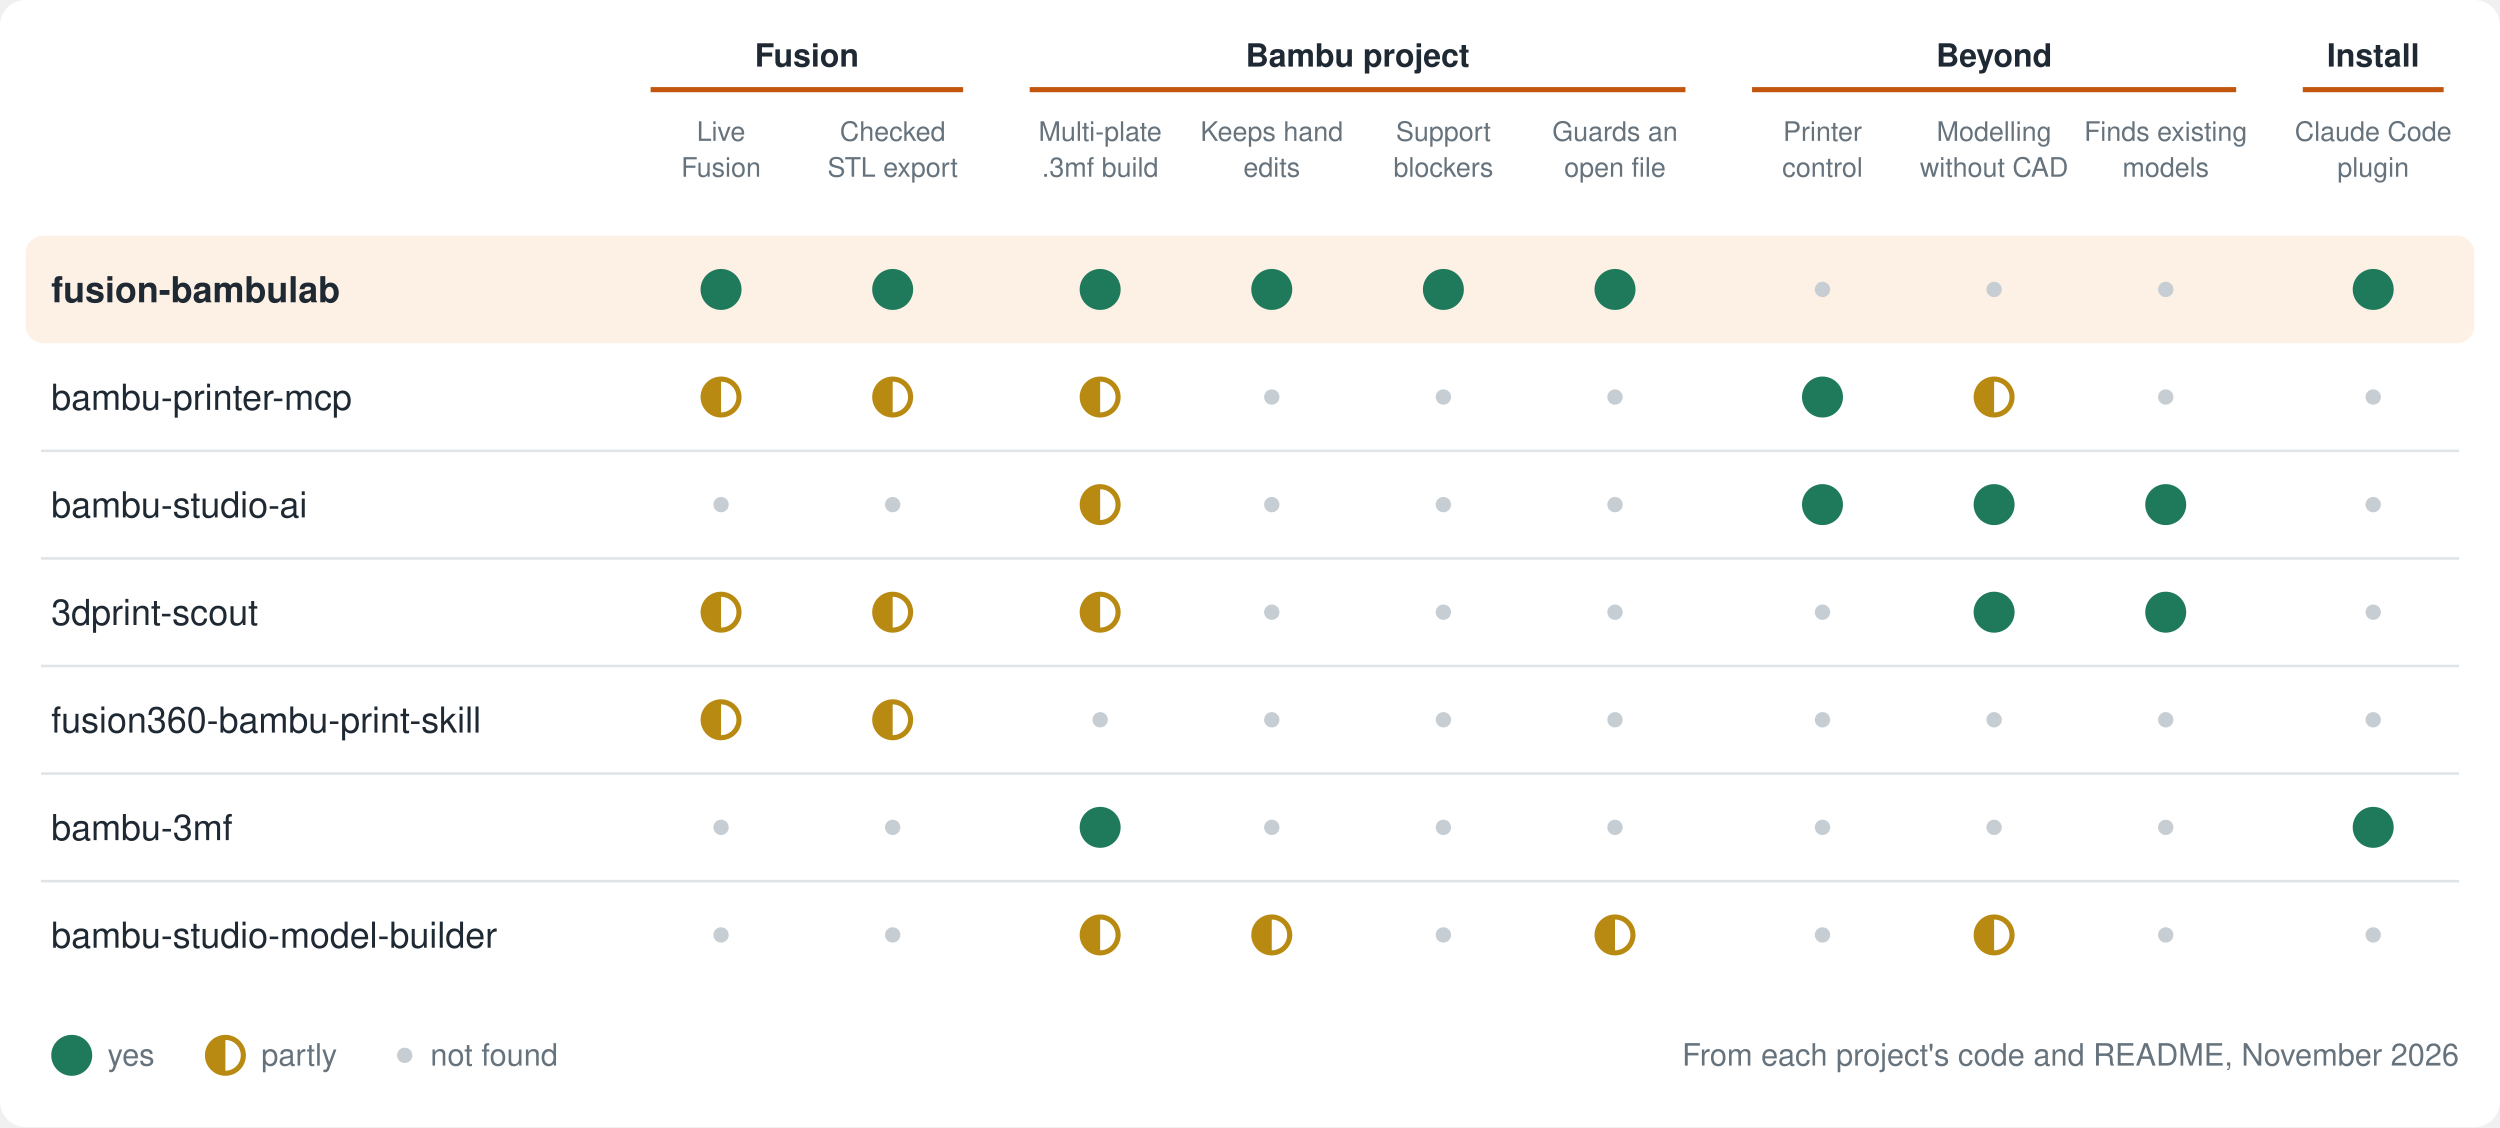
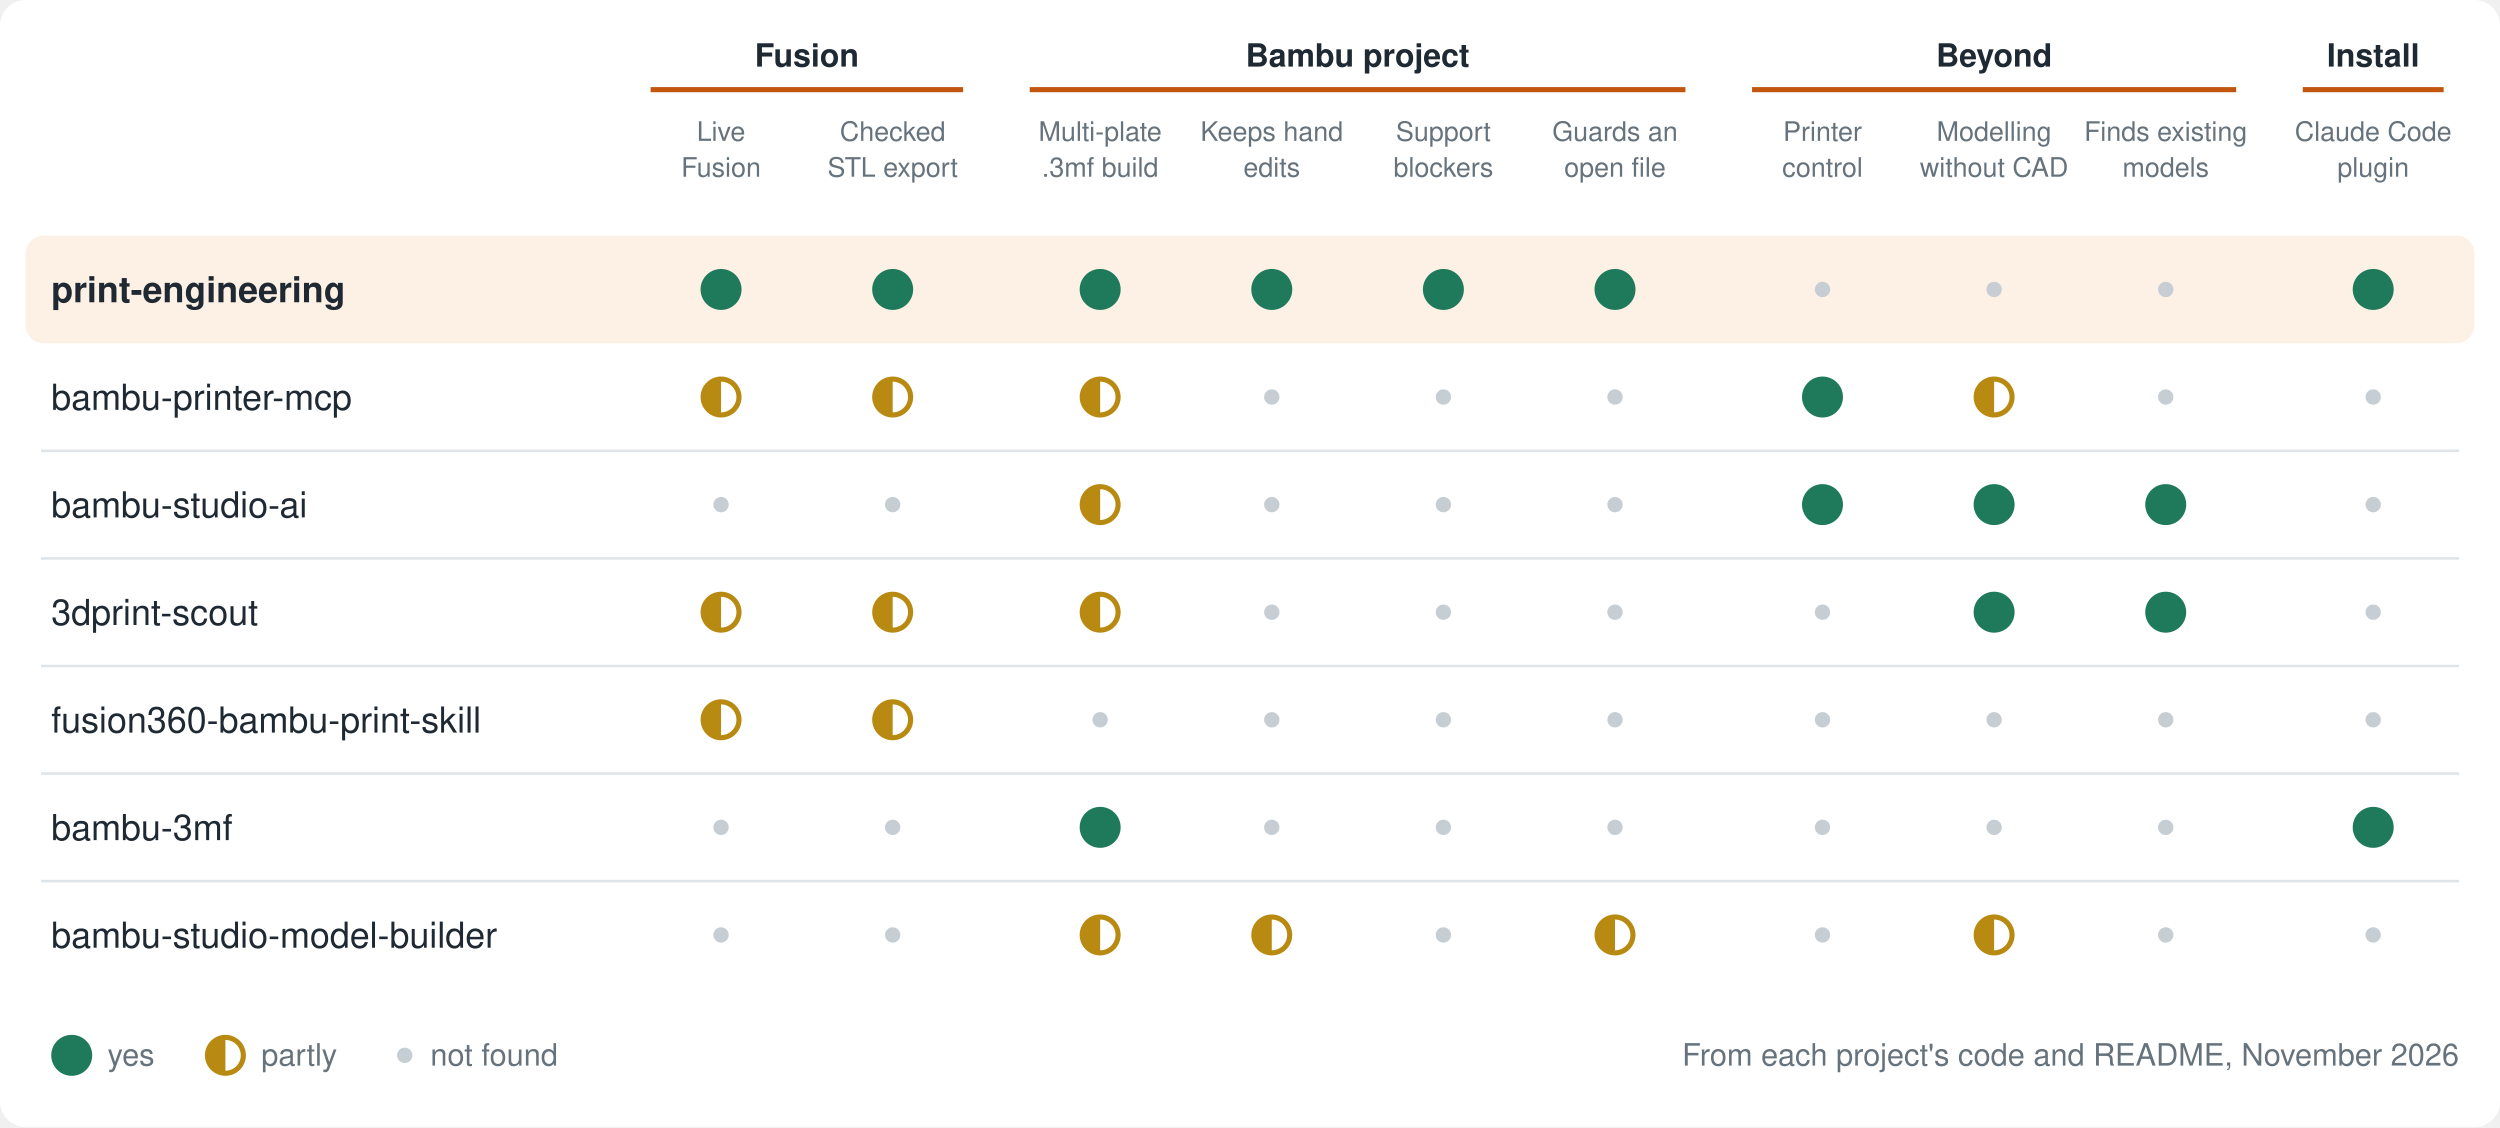
<svg xmlns="http://www.w3.org/2000/svg" viewBox="0 0 976 440" width="976" font-family="-apple-system,BlinkMacSystemFont,'Segoe UI',Helvetica,Arial,sans-serif">
  <rect width="976" height="440" rx="10" fill="#ffffff" />
  <text x="315" y="26" text-anchor="middle" font-size="12.5" font-weight="600" fill="#1f2933">Fusion</text>
  <line x1="254" y1="35" x2="376" y2="35" stroke="#c2560f" stroke-width="2" />
  <text x="530" y="26" text-anchor="middle" font-size="12.5" font-weight="600" fill="#1f2933">Bambu project</text>
  <line x1="402" y1="35" x2="658" y2="35" stroke="#c2560f" stroke-width="2" />
  <text x="778.5" y="26" text-anchor="middle" font-size="12.5" font-weight="600" fill="#1f2933">Beyond</text>
  <line x1="684" y1="35" x2="873" y2="35" stroke="#c2560f" stroke-width="2" />
  <text x="926.5" y="26" text-anchor="middle" font-size="12.5" font-weight="600" fill="#1f2933">Install</text>
  <line x1="899" y1="35" x2="954" y2="35" stroke="#c2560f" stroke-width="2" />
  <text x="281.5" y="55" text-anchor="middle" font-size="10.5" fill="#66737d">Live</text>
  <text x="281.5" y="69" text-anchor="middle" font-size="10.5" fill="#66737d">Fusion</text>
  <text x="348.5" y="55" text-anchor="middle" font-size="10.5" fill="#66737d">Checked</text>
  <text x="348.5" y="69" text-anchor="middle" font-size="10.5" fill="#66737d">STL export</text>
  <text x="429.5" y="55" text-anchor="middle" font-size="10.5" fill="#66737d">Multi-plate</text>
  <text x="429.5" y="69" text-anchor="middle" font-size="10.5" fill="#66737d">.3mf build</text>
  <text x="496.5" y="55" text-anchor="middle" font-size="10.5" fill="#66737d">Keeps hand</text>
  <text x="496.5" y="69" text-anchor="middle" font-size="10.5" fill="#66737d">edits</text>
  <text x="563.5" y="55" text-anchor="middle" font-size="10.5" fill="#66737d">Support</text>
  <text x="563.5" y="69" text-anchor="middle" font-size="10.5" fill="#66737d">blockers</text>
  <text x="630.5" y="55" text-anchor="middle" font-size="10.5" fill="#66737d">Guards an</text>
  <text x="630.5" y="69" text-anchor="middle" font-size="10.5" fill="#66737d">open file</text>
  <text x="711.5" y="55" text-anchor="middle" font-size="10.5" fill="#66737d">Printer</text>
  <text x="711.5" y="69" text-anchor="middle" font-size="10.5" fill="#66737d">control</text>
  <text x="778.5" y="55" text-anchor="middle" font-size="10.5" fill="#66737d">Modelling</text>
  <text x="778.5" y="69" text-anchor="middle" font-size="10.5" fill="#66737d">without CAD</text>
  <text x="845.5" y="55" text-anchor="middle" font-size="10.5" fill="#66737d">Finds existing</text>
  <text x="845.5" y="69" text-anchor="middle" font-size="10.5" fill="#66737d">models</text>
  <text x="926.5" y="55" text-anchor="middle" font-size="10.5" fill="#66737d">Claude Code</text>
  <text x="926.5" y="69" text-anchor="middle" font-size="10.5" fill="#66737d">plugin</text>
  <rect x="10" y="92" width="956" height="42" rx="7" fill="#fdf0e4" />
-   <text x="20" y="118" font-size="14" font-weight="700" fill="#1f2933">fusion-bambulab</text>
+   <text x="20" y="118" font-size="14" font-weight="700" fill="#1f2933">print-engineering</text>
  <circle cx="281.5" cy="113" r="8" fill="#1f7a5c" />
  <circle cx="348.5" cy="113" r="8" fill="#1f7a5c" />
  <circle cx="429.5" cy="113" r="8" fill="#1f7a5c" />
  <circle cx="496.5" cy="113" r="8" fill="#1f7a5c" />
  <circle cx="563.5" cy="113" r="8" fill="#1f7a5c" />
  <circle cx="630.5" cy="113" r="8" fill="#1f7a5c" />
  <circle cx="711.5" cy="113" r="3" fill="#c6ced3" />
  <circle cx="778.5" cy="113" r="3" fill="#c6ced3" />
  <circle cx="845.5" cy="113" r="3" fill="#c6ced3" />
  <circle cx="926.5" cy="113" r="8" fill="#1f7a5c" />
  <text x="20" y="160" font-size="14" font-weight="500" fill="#1f2933">bambu-printer-mcp</text>
  <circle cx="281.5" cy="155" r="7" fill="none" stroke="#b98a12" stroke-width="2" />
  <path d="M281.5 148 a7 7 0 0 0 0 14 z" fill="#b98a12" />
  <circle cx="348.5" cy="155" r="7" fill="none" stroke="#b98a12" stroke-width="2" />
  <path d="M348.5 148 a7 7 0 0 0 0 14 z" fill="#b98a12" />
  <circle cx="429.5" cy="155" r="7" fill="none" stroke="#b98a12" stroke-width="2" />
  <path d="M429.5 148 a7 7 0 0 0 0 14 z" fill="#b98a12" />
  <circle cx="496.5" cy="155" r="3" fill="#c6ced3" />
  <circle cx="563.5" cy="155" r="3" fill="#c6ced3" />
  <circle cx="630.5" cy="155" r="3" fill="#c6ced3" />
  <circle cx="711.5" cy="155" r="8" fill="#1f7a5c" />
  <circle cx="778.5" cy="155" r="7" fill="none" stroke="#b98a12" stroke-width="2" />
  <path d="M778.5 148 a7 7 0 0 0 0 14 z" fill="#b98a12" />
  <circle cx="845.5" cy="155" r="3" fill="#c6ced3" />
  <circle cx="926.5" cy="155" r="3" fill="#c6ced3" />
  <line x1="16" y1="176" x2="960" y2="176" stroke="#dfe4e8" />
  <text x="20" y="202" font-size="14" font-weight="500" fill="#1f2933">bambu-studio-ai</text>
  <circle cx="281.5" cy="197" r="3" fill="#c6ced3" />
  <circle cx="348.5" cy="197" r="3" fill="#c6ced3" />
  <circle cx="429.5" cy="197" r="7" fill="none" stroke="#b98a12" stroke-width="2" />
  <path d="M429.5 190 a7 7 0 0 0 0 14 z" fill="#b98a12" />
  <circle cx="496.5" cy="197" r="3" fill="#c6ced3" />
  <circle cx="563.5" cy="197" r="3" fill="#c6ced3" />
  <circle cx="630.5" cy="197" r="3" fill="#c6ced3" />
  <circle cx="711.5" cy="197" r="8" fill="#1f7a5c" />
  <circle cx="778.5" cy="197" r="8" fill="#1f7a5c" />
  <circle cx="845.5" cy="197" r="8" fill="#1f7a5c" />
  <circle cx="926.5" cy="197" r="3" fill="#c6ced3" />
  <line x1="16" y1="218" x2="960" y2="218" stroke="#dfe4e8" />
  <text x="20" y="244" font-size="14" font-weight="500" fill="#1f2933">3dprint-scout</text>
  <circle cx="281.5" cy="239" r="7" fill="none" stroke="#b98a12" stroke-width="2" />
  <path d="M281.5 232 a7 7 0 0 0 0 14 z" fill="#b98a12" />
  <circle cx="348.5" cy="239" r="7" fill="none" stroke="#b98a12" stroke-width="2" />
  <path d="M348.5 232 a7 7 0 0 0 0 14 z" fill="#b98a12" />
  <circle cx="429.5" cy="239" r="7" fill="none" stroke="#b98a12" stroke-width="2" />
  <path d="M429.5 232 a7 7 0 0 0 0 14 z" fill="#b98a12" />
  <circle cx="496.5" cy="239" r="3" fill="#c6ced3" />
  <circle cx="563.5" cy="239" r="3" fill="#c6ced3" />
  <circle cx="630.5" cy="239" r="3" fill="#c6ced3" />
  <circle cx="711.5" cy="239" r="3" fill="#c6ced3" />
  <circle cx="778.5" cy="239" r="8" fill="#1f7a5c" />
  <circle cx="845.5" cy="239" r="8" fill="#1f7a5c" />
  <circle cx="926.5" cy="239" r="3" fill="#c6ced3" />
  <line x1="16" y1="260" x2="960" y2="260" stroke="#dfe4e8" />
  <text x="20" y="286" font-size="14" font-weight="500" fill="#1f2933">fusion360-bambu-print-skill</text>
  <circle cx="281.5" cy="281" r="7" fill="none" stroke="#b98a12" stroke-width="2" />
  <path d="M281.5 274 a7 7 0 0 0 0 14 z" fill="#b98a12" />
  <circle cx="348.5" cy="281" r="7" fill="none" stroke="#b98a12" stroke-width="2" />
  <path d="M348.5 274 a7 7 0 0 0 0 14 z" fill="#b98a12" />
  <circle cx="429.5" cy="281" r="3" fill="#c6ced3" />
  <circle cx="496.5" cy="281" r="3" fill="#c6ced3" />
  <circle cx="563.5" cy="281" r="3" fill="#c6ced3" />
  <circle cx="630.5" cy="281" r="3" fill="#c6ced3" />
  <circle cx="711.5" cy="281" r="3" fill="#c6ced3" />
  <circle cx="778.5" cy="281" r="3" fill="#c6ced3" />
  <circle cx="845.5" cy="281" r="3" fill="#c6ced3" />
  <circle cx="926.5" cy="281" r="3" fill="#c6ced3" />
  <line x1="16" y1="302" x2="960" y2="302" stroke="#dfe4e8" />
  <text x="20" y="328" font-size="14" font-weight="500" fill="#1f2933">bambu-3mf</text>
  <circle cx="281.5" cy="323" r="3" fill="#c6ced3" />
  <circle cx="348.5" cy="323" r="3" fill="#c6ced3" />
  <circle cx="429.5" cy="323" r="8" fill="#1f7a5c" />
  <circle cx="496.5" cy="323" r="3" fill="#c6ced3" />
  <circle cx="563.5" cy="323" r="3" fill="#c6ced3" />
  <circle cx="630.5" cy="323" r="3" fill="#c6ced3" />
  <circle cx="711.5" cy="323" r="3" fill="#c6ced3" />
  <circle cx="778.5" cy="323" r="3" fill="#c6ced3" />
  <circle cx="845.5" cy="323" r="3" fill="#c6ced3" />
  <circle cx="926.5" cy="323" r="8" fill="#1f7a5c" />
  <line x1="16" y1="344" x2="960" y2="344" stroke="#dfe4e8" />
  <text x="20" y="370" font-size="14" font-weight="500" fill="#1f2933">bambu-studio-model-builder</text>
  <circle cx="281.5" cy="365" r="3" fill="#c6ced3" />
  <circle cx="348.5" cy="365" r="3" fill="#c6ced3" />
  <circle cx="429.5" cy="365" r="7" fill="none" stroke="#b98a12" stroke-width="2" />
  <path d="M429.5 358 a7 7 0 0 0 0 14 z" fill="#b98a12" />
  <circle cx="496.5" cy="365" r="7" fill="none" stroke="#b98a12" stroke-width="2" />
  <path d="M496.5 358 a7 7 0 0 0 0 14 z" fill="#b98a12" />
  <circle cx="563.5" cy="365" r="3" fill="#c6ced3" />
  <circle cx="630.5" cy="365" r="7" fill="none" stroke="#b98a12" stroke-width="2" />
  <path d="M630.5 358 a7 7 0 0 0 0 14 z" fill="#b98a12" />
  <circle cx="711.5" cy="365" r="3" fill="#c6ced3" />
  <circle cx="778.5" cy="365" r="7" fill="none" stroke="#b98a12" stroke-width="2" />
  <path d="M778.5 358 a7 7 0 0 0 0 14 z" fill="#b98a12" />
  <circle cx="845.5" cy="365" r="3" fill="#c6ced3" />
  <circle cx="926.5" cy="365" r="3" fill="#c6ced3" />
  <circle cx="28" cy="412" r="8" fill="#1f7a5c" />
  <text x="42" y="416" font-size="12" fill="#66737d">yes</text>
  <circle cx="88" cy="412" r="7" fill="none" stroke="#b98a12" stroke-width="2" />
  <path d="M88 405 a7 7 0 0 0 0 14 z" fill="#b98a12" />
  <text x="102" y="416" font-size="12" fill="#66737d">partly</text>
  <circle cx="158" cy="412" r="3" fill="#c6ced3" />
  <text x="168" y="416" font-size="12" fill="#66737d">not found</text>
  <text x="960" y="416" text-anchor="end" font-size="12" fill="#66737d">From each project's code and README, November 2026</text>
</svg>
